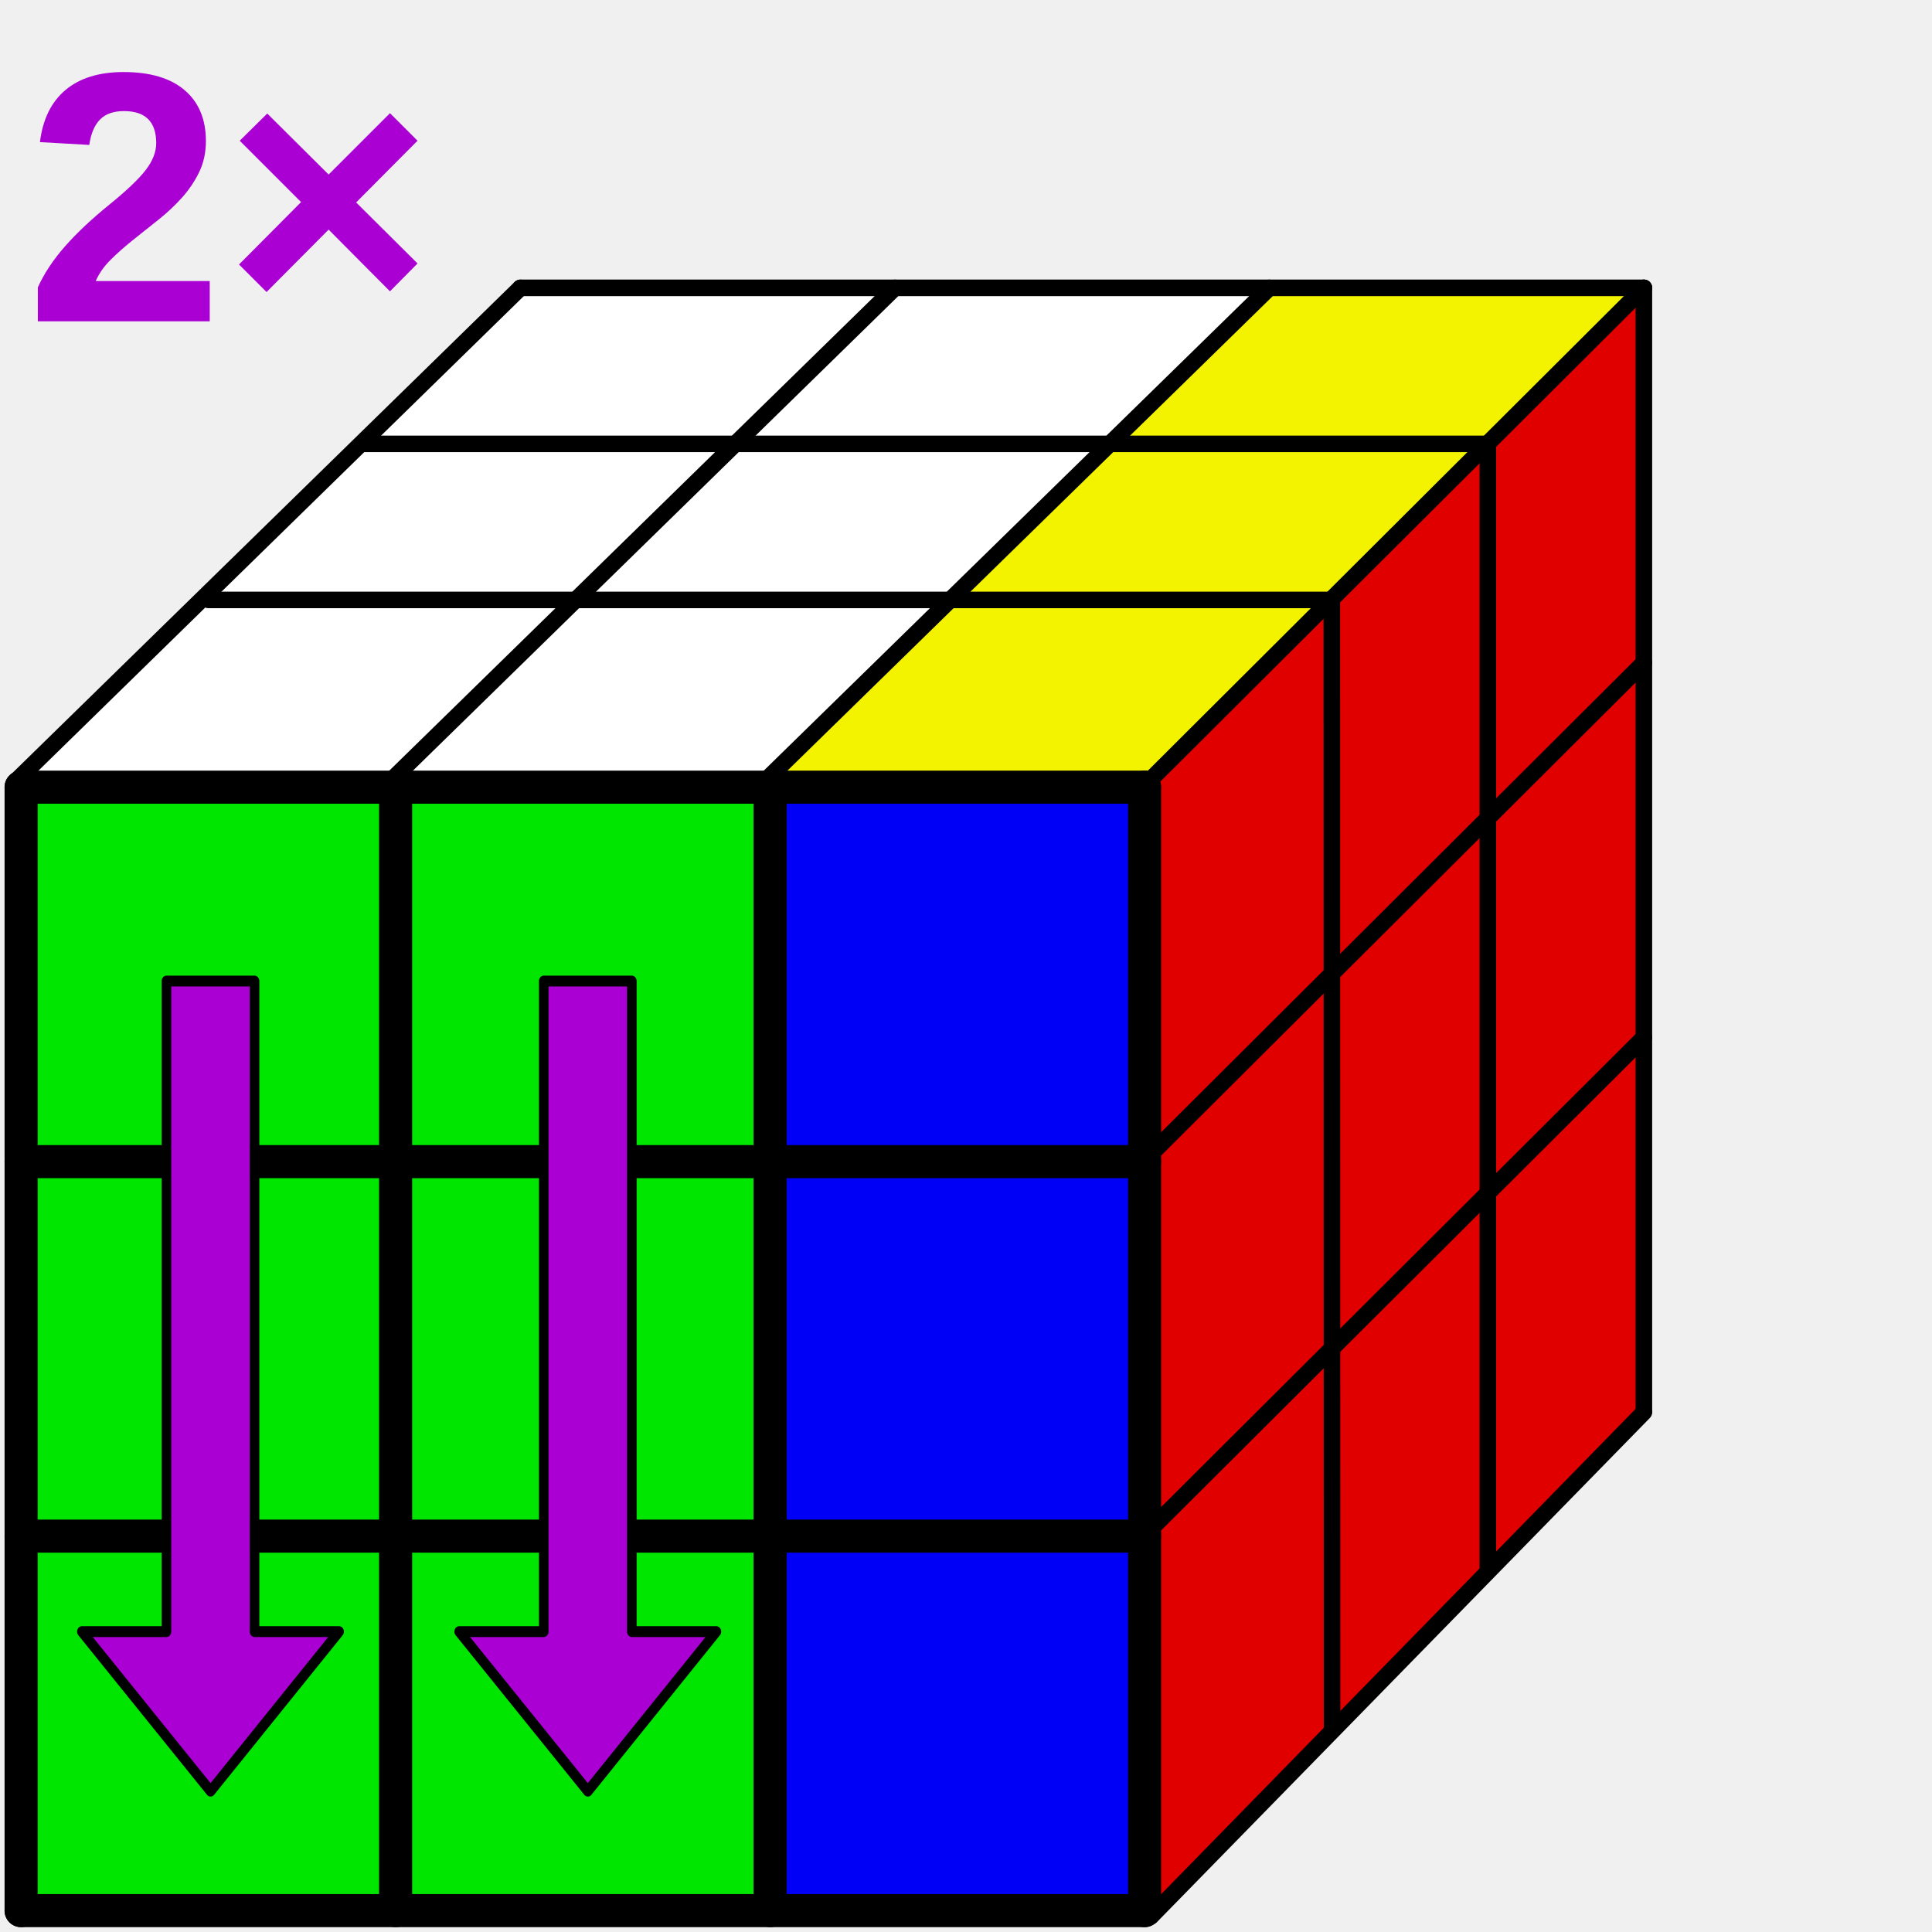
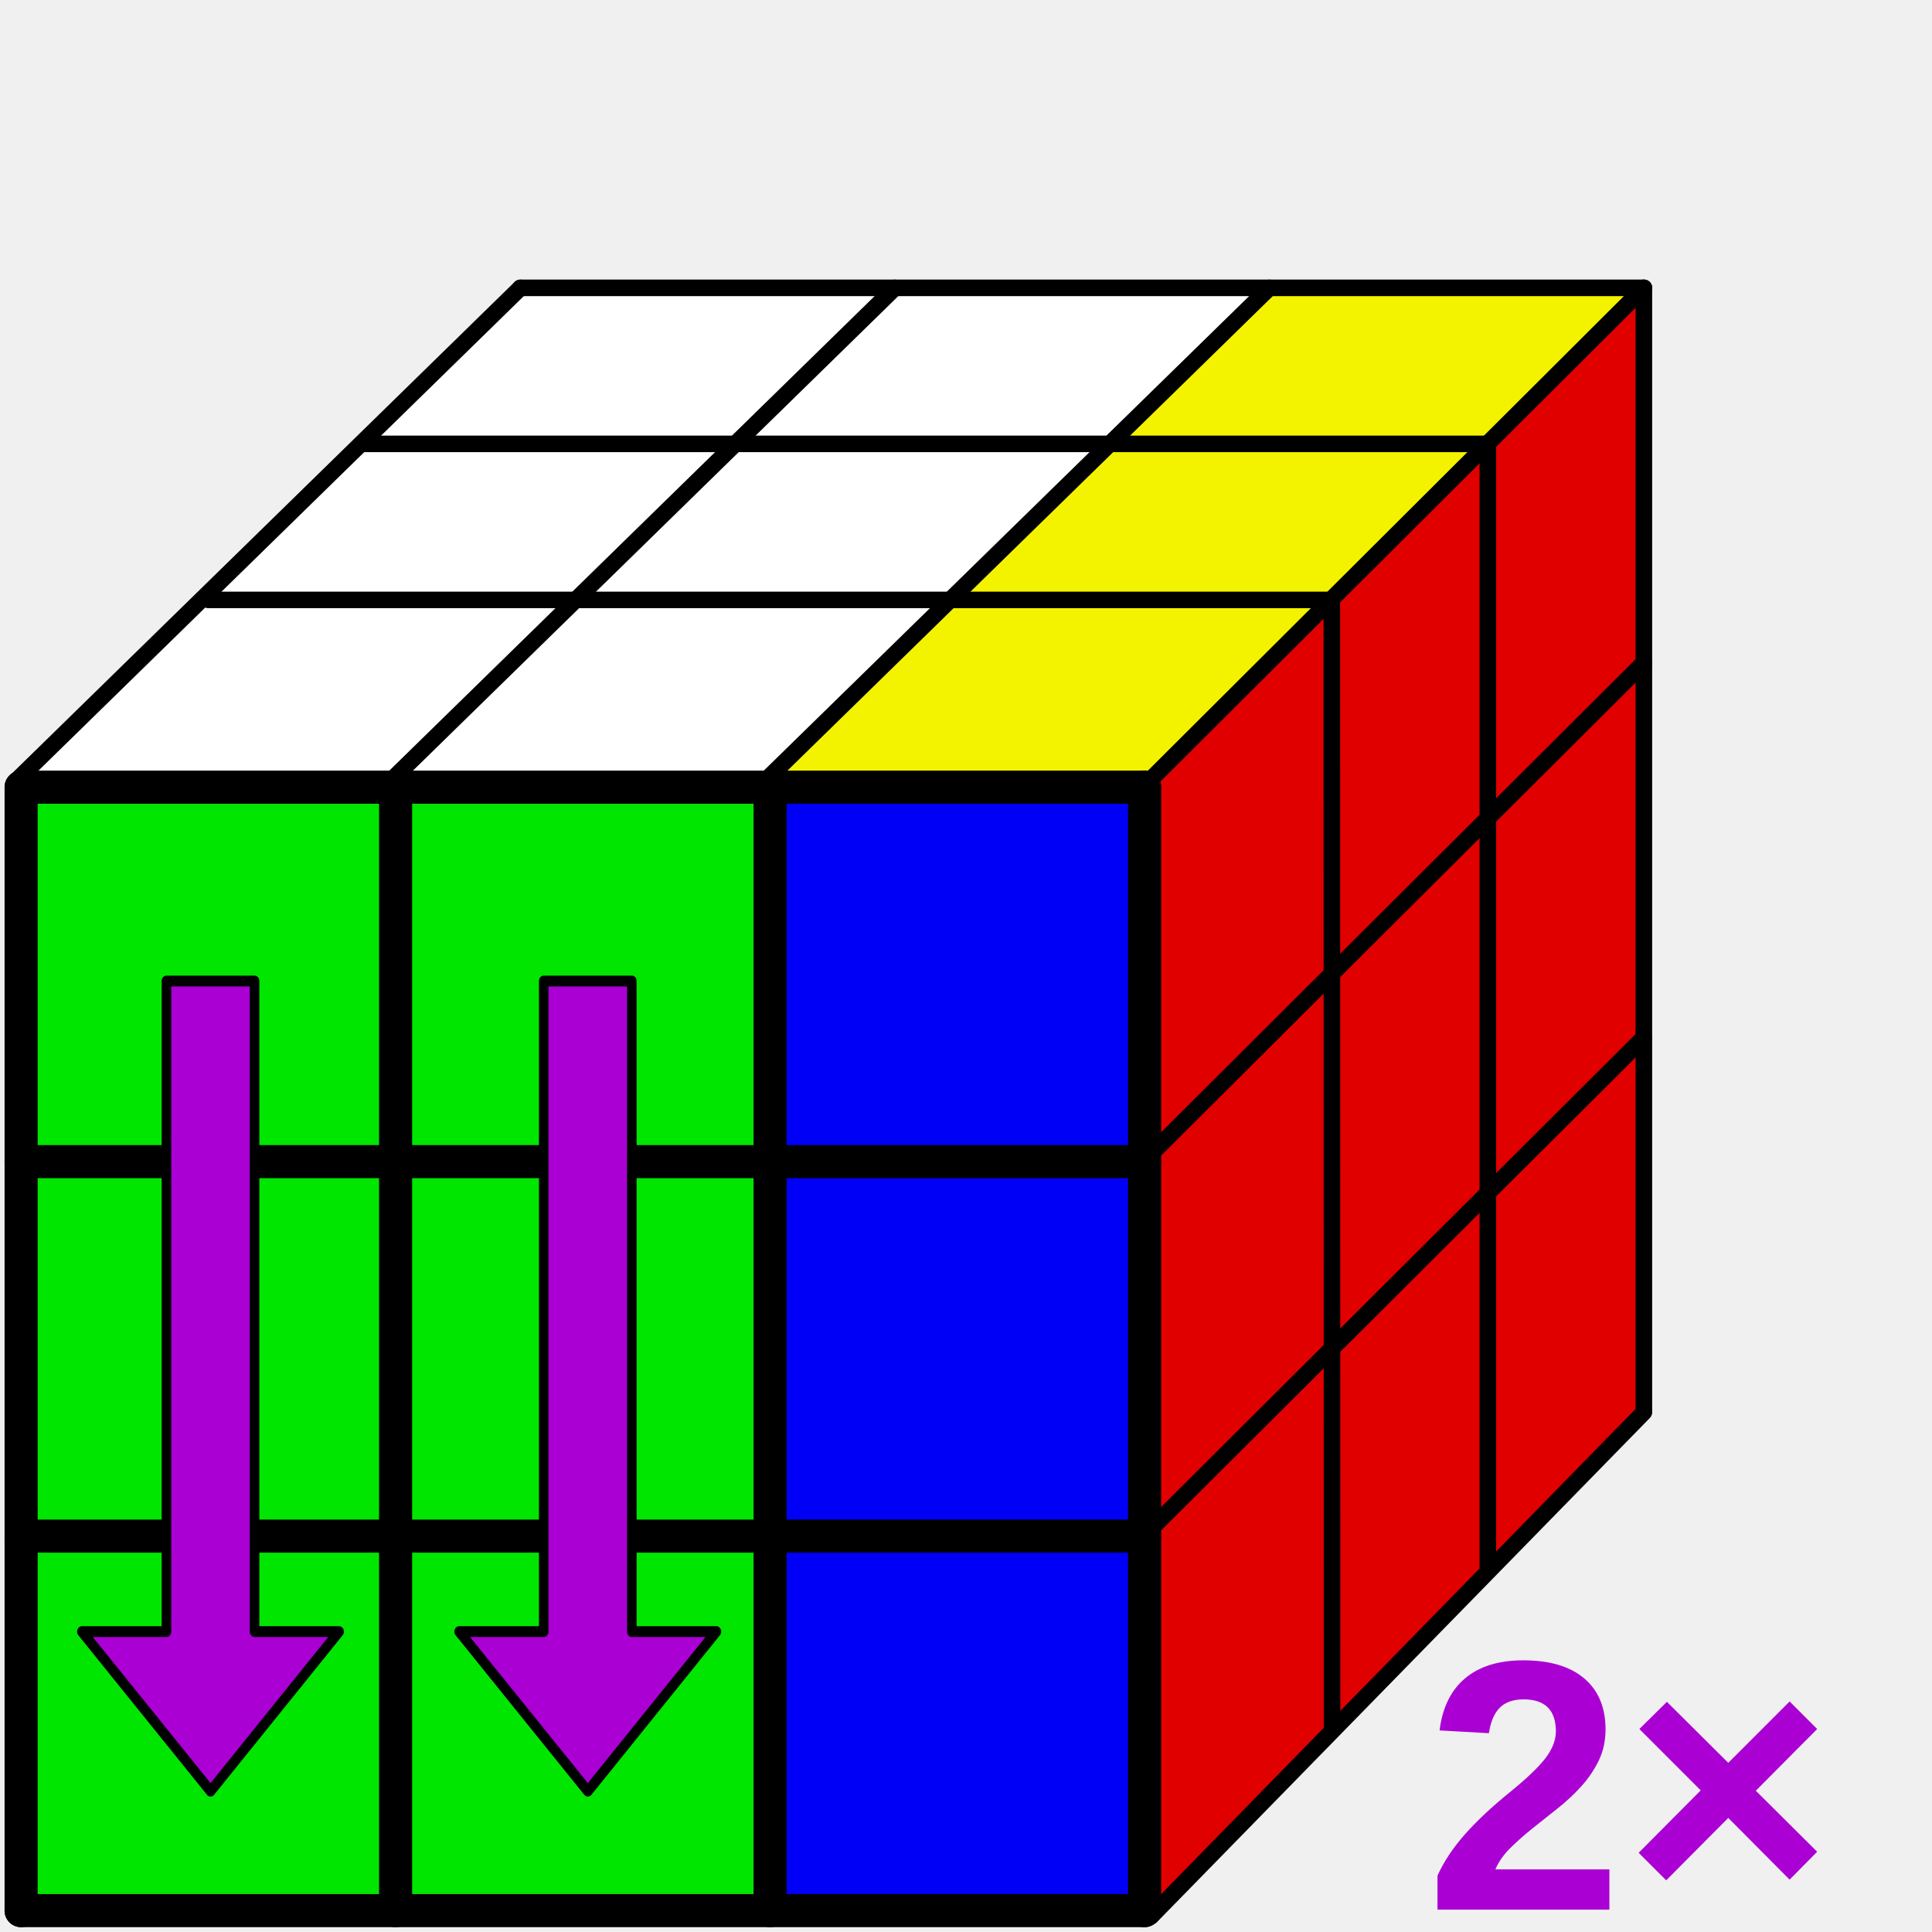
<svg xmlns="http://www.w3.org/2000/svg" xmlns:ns1="http://xml.openoffice.org/svg/export" version="1.2" width="42mm" height="42mm" viewBox="0 0 6190.866 6190.866" preserveAspectRatio="xMidYMid" xml:space="preserve" id="svg210" style="fill-rule:evenodd;stroke-width:28.222;stroke-linejoin:round">
  <defs class="ClipPathGroup" id="defs8">
    <marker style="overflow:visible" id="marker25861" refX="0" refY="0" orient="auto">
      <path transform="scale(0.4)" style="fill:#ff9e00;fill-opacity:1;fill-rule:evenodd;stroke:#ff9e00;stroke-width:1pt;stroke-opacity:1" d="M 5.77,0 -2.88,5 V -5 Z" id="path25859" />
    </marker>
    <marker orient="auto" refY="0" refX="0" id="marker9934" style="overflow:visible">
      <path id="path9932" d="M 5.77,0 -2.88,5 V -5 Z" style="fill:#ff9e00;fill-opacity:1;fill-rule:evenodd;stroke:#ff9e00;stroke-width:1pt;stroke-opacity:1" transform="scale(0.2)" />
    </marker>
    <marker orient="auto" refY="0" refX="0" id="marker9840" style="overflow:visible">
      <path id="path9838" style="fill:#ff9e00;fill-opacity:1;fill-rule:evenodd;stroke:#ff9e00;stroke-width:0.625;stroke-linejoin:round;stroke-opacity:1" d="M 8.719,4.034 -2.207,0.016 8.719,-4.002 c -1.745,2.372 -1.735,5.617 -6e-7,8.035 z" transform="matrix(-0.3,0,0,-0.3,0.69,0)" />
    </marker>
    <marker orient="auto" refY="0" refX="0" id="marker9752" style="overflow:visible">
      <path id="path9750" d="M 0,0 5,-5 -12.5,0 5,5 Z" style="fill:#ff9e00;fill-opacity:1;fill-rule:evenodd;stroke:#ff9e00;stroke-width:1pt;stroke-opacity:1" transform="matrix(-0.2,0,0,-0.2,-1.2,0)" />
    </marker>
    <marker orient="auto" refY="0" refX="0" id="marker9670" style="overflow:visible">
      <path id="path9668" style="fill:#ff9e00;fill-opacity:1;fill-rule:evenodd;stroke:#ff9e00;stroke-width:0.625;stroke-linejoin:round;stroke-opacity:1" d="M 8.719,4.034 -2.207,0.016 8.719,-4.002 c -1.745,2.372 -1.735,5.617 -6e-7,8.035 z" transform="matrix(-0.3,0,0,-0.3,0.69,0)" />
    </marker>
    <marker orient="auto" refY="0" refX="0" id="marker9594" style="overflow:visible">
      <path id="path9592" style="fill:#ff9e00;fill-opacity:1;fill-rule:evenodd;stroke:#ff9e00;stroke-width:0.625;stroke-linejoin:round;stroke-opacity:1" d="M 8.719,4.034 -2.207,0.016 8.719,-4.002 c -1.745,2.372 -1.735,5.617 -6e-7,8.035 z" transform="matrix(-0.3,0,0,-0.3,0.69,0)" />
    </marker>
    <marker orient="auto" refY="0" refX="0" id="TriangleOutS" style="overflow:visible">
      <path id="path1110" d="M 5.77,0 -2.88,5 V -5 Z" style="fill:#ff9e00;fill-opacity:1;fill-rule:evenodd;stroke:#ff9e00;stroke-width:1pt;stroke-opacity:1" transform="scale(0.2)" />
    </marker>
    <marker orient="auto" refY="0" refX="0" id="EmptyTriangleOutM" style="overflow:visible">
      <path id="path1125" d="M 5.77,0 -2.88,5 V -5 Z" style="fill:#ffffff;fill-rule:evenodd;stroke:#ff9e00;stroke-width:1pt;stroke-opacity:1" transform="matrix(0.4,0,0,0.4,-1.8,0)" />
    </marker>
    <marker orient="auto" refY="0" refX="0" id="Arrow2Send" style="overflow:visible">
      <path id="path995" style="fill:#ff9e00;fill-opacity:1;fill-rule:evenodd;stroke:#ff9e00;stroke-width:0.625;stroke-linejoin:round;stroke-opacity:1" d="M 8.719,4.034 -2.207,0.016 8.719,-4.002 c -1.745,2.372 -1.735,5.617 -6e-7,8.035 z" transform="matrix(-0.3,0,0,-0.3,0.69,0)" />
    </marker>
    <marker orient="auto" refY="0" refX="0" id="Arrow1Send" style="overflow:visible">
      <path id="path977" d="M 0,0 5,-5 -12.5,0 5,5 Z" style="fill:#ff9e00;fill-opacity:1;fill-rule:evenodd;stroke:#ff9e00;stroke-width:1pt;stroke-opacity:1" transform="matrix(-0.2,0,0,-0.2,-1.2,0)" />
    </marker>
    <marker orient="auto" refY="0" refX="0" id="Arrow1Mend" style="overflow:visible">
      <path id="path971" d="M 0,0 5,-5 -12.5,0 5,5 Z" style="fill:#ff9e00;fill-opacity:1;fill-rule:evenodd;stroke:#ff9e00;stroke-width:1pt;stroke-opacity:1" transform="matrix(-0.4,0,0,-0.4,-4,0)" />
    </marker>
    <marker orient="auto" refY="0" refX="0" id="Arrow2Mend" style="overflow:visible">
      <path id="path989" style="fill:#ff9e00;fill-opacity:1;fill-rule:evenodd;stroke:#ff9e00;stroke-width:0.625;stroke-linejoin:round;stroke-opacity:1" d="M 8.719,4.034 -2.207,0.016 8.719,-4.002 c -1.745,2.372 -1.735,5.617 -6e-7,8.035 z" transform="scale(-0.6)" />
    </marker>
    <marker orient="auto" refY="0" refX="0" id="TriangleOutL" style="overflow:visible">
      <path id="path1104" d="M 5.77,0 -2.88,5 V -5 Z" style="fill:#ff9e00;fill-opacity:1;fill-rule:evenodd;stroke:#ff9e00;stroke-width:1pt;stroke-opacity:1" transform="scale(0.8)" />
    </marker>
    <marker orient="auto" refY="0" refX="0" id="Arrow2Lend" style="overflow:visible">
      <path id="path983" style="fill:#000000;fill-opacity:1;fill-rule:evenodd;stroke:#000000;stroke-width:0.625;stroke-linejoin:round;stroke-opacity:1" d="M 8.719,4.034 -2.207,0.016 8.719,-4.002 c -1.745,2.372 -1.735,5.617 -6e-7,8.035 z" transform="matrix(-1.1,0,0,-1.1,-1.1,0)" />
    </marker>
    <marker orient="auto" refY="0" refX="0" id="Arrow1Lstart" style="overflow:visible">
      <path id="path962" d="M 0,0 5,-5 -12.5,0 5,5 Z" style="fill:#000000;fill-opacity:1;fill-rule:evenodd;stroke:#000000;stroke-width:1pt;stroke-opacity:1" transform="matrix(0.8,0,0,0.8,10,0)" />
    </marker>
    <clipPath id="presentation_clip_path" clipPathUnits="userSpaceOnUse">
      <rect x="0" y="0" width="6000" height="6000" id="rect2" />
    </clipPath>
    <clipPath id="presentation_clip_path_shrink" clipPathUnits="userSpaceOnUse">
      <rect x="6" y="6" width="5988" height="5988" id="rect5" />
    </clipPath>
    <marker orient="auto" refY="0" refX="0" id="TriangleOutM-3" style="overflow:visible">
      <path id="path1107-6" d="M 5.77,0 -2.88,5 V -5 Z" style="fill:#ff9e00;fill-opacity:1;fill-rule:evenodd;stroke:#ff9e00;stroke-width:1pt;stroke-opacity:1" transform="scale(0.4)" />
    </marker>
    <marker orient="auto" refY="0" refX="0" id="TriangleOutM-35" style="overflow:visible">
      <path id="path1107-62" d="M 5.77,0 -2.88,5 V -5 Z" style="fill:#ff9e00;fill-opacity:1;fill-rule:evenodd;stroke:#ff9e00;stroke-width:1pt;stroke-opacity:1" transform="scale(0.4)" />
    </marker>
    <filter style="color-interpolation-filters:sRGB" id="filter26163">
      <feConvolveMatrix in="SourceGraphic" kernelMatrix="0 1 0 1 -4 1 0 1 0" order="3 3" bias="0" divisor="1" targetX="1" targetY="1" preserveAlpha="true" result="convolve" id="feConvolveMatrix26161" />
    </filter>
    <clipPath clipPathUnits="userSpaceOnUse" id="presentation_clip_path-6">
      <rect id="rect2-7" height="5250" width="5250" y="0" x="0" />
    </clipPath>
    <clipPath clipPathUnits="userSpaceOnUse" id="presentation_clip_path_shrink-5">
      <rect id="rect5-3" height="5240" width="5240" y="5" x="5" />
    </clipPath>
    <g id="g10-6" ns1:id-list="id3 id4 id5 id6 id7 id8 id9 id10 id11 id12 id13 id14 id15 id16 id17 id18 id19 id20 id21 id22 id23 id24 id25 id26 id27 id28 id29 id30 id31 id32 id33 id34 id35 id36 id37 id38 id39 id40 id41 id42 id43 id44 id45 id46 id47 id48 id49 id50 id51 id52 id53 id54 id55 id56 id57 id58 id59 id60 id61 id62 id63 id64 id65 id66 id67 id68 id69 id70 id71 id72" ns1:slide="id1" />
    <g transform="matrix(4.8828125e-4,0,0,-4.8828125e-4,0,0)" id="bullet-char-template-57356-9">
      <path id="path14-1" d="M 580,1141 1163,571 580,0 -4,571 Z" />
    </g>
    <g transform="matrix(4.8828125e-4,0,0,-4.8828125e-4,0,0)" id="bullet-char-template-57354-2">
      <path id="path17-7" d="M 8,1128 H 1137 V 0 H 8 Z" />
    </g>
    <g transform="matrix(4.8828125e-4,0,0,-4.8828125e-4,0,0)" id="bullet-char-template-10146-0">
      <path id="path20-9" d="M 174,0 602,739 174,1481 1456,739 Z M 1358,739 309,1346 659,739 Z" />
    </g>
    <g transform="matrix(4.8828125e-4,0,0,-4.8828125e-4,0,0)" id="bullet-char-template-10132-3">
      <path id="path23-6" d="M 2015,739 1276,0 H 717 l 543,543 H 174 v 393 h 1086 l -543,545 h 557 z" />
    </g>
    <g transform="matrix(4.8828125e-4,0,0,-4.8828125e-4,0,0)" id="bullet-char-template-10007-0">
      <path id="path26-6" d="m 0,-2 c -7,16 -16,29 -25,39 l 381,530 c -94,256 -141,385 -141,387 0,25 13,38 40,38 9,0 21,-2 34,-5 21,4 42,12 65,25 l 27,-13 111,-251 280,301 64,-25 24,25 c 21,-10 41,-24 62,-43 C 886,937 835,863 770,784 769,783 710,716 594,584 L 774,223 c 0,-27 -21,-55 -63,-84 l 16,-20 C 717,90 699,76 672,76 641,76 570,178 457,381 L 164,-76 c -22,-34 -53,-51 -92,-51 -42,0 -63,17 -64,51 -7,9 -10,24 -10,44 0,9 1,19 2,30 z" />
    </g>
    <g transform="matrix(4.8828125e-4,0,0,-4.8828125e-4,0,0)" id="bullet-char-template-10004-2">
      <path id="path29-6" d="M 285,-33 C 182,-33 111,30 74,156 52,228 41,333 41,471 c 0,78 14,145 41,201 34,71 87,106 158,106 53,0 88,-31 106,-94 l 23,-176 c 8,-64 28,-97 59,-98 l 735,706 c 11,11 33,17 66,17 42,0 63,-15 63,-46 V 965 c 0,-36 -10,-64 -30,-84 L 442,47 C 390,-6 338,-33 285,-33 Z" />
    </g>
    <g transform="matrix(4.8828125e-4,0,0,-4.8828125e-4,0,0)" id="bullet-char-template-9679-1">
      <path id="path32-8" d="M 813,0 C 632,0 489,54 383,161 276,268 223,411 223,592 c 0,181 53,324 160,431 106,107 249,161 430,161 179,0 323,-54 432,-161 108,-107 162,-251 162,-431 0,-180 -54,-324 -162,-431 C 1136,54 992,0 813,0 Z" />
    </g>
    <g transform="matrix(4.8828125e-4,0,0,-4.8828125e-4,0,0)" id="bullet-char-template-8226-7">
      <path id="path35-9" d="m 346,457 c -73,0 -137,26 -191,78 -54,51 -81,114 -81,188 0,73 27,136 81,188 54,52 118,78 191,78 73,0 134,-26 185,-79 51,-51 77,-114 77,-187 0,-75 -25,-137 -76,-188 -50,-52 -112,-78 -186,-78 z" />
    </g>
    <g transform="matrix(4.8828125e-4,0,0,-4.8828125e-4,0,0)" id="bullet-char-template-8211-2">
      <path id="path38-0" d="M -4,459 H 1135 V 606 H -4 Z" />
    </g>
    <g transform="matrix(4.8828125e-4,0,0,-4.8828125e-4,0,0)" id="bullet-char-template-61548-2">
      <path id="path41-3" d="m 173,740 c 0,163 58,303 173,419 116,115 255,173 419,173 163,0 302,-58 418,-173 116,-116 174,-256 174,-419 0,-163 -58,-303 -174,-418 C 1067,206 928,148 765,148 601,148 462,206 346,322 231,437 173,577 173,740 Z" />
    </g>
  </defs>
  <defs class="TextShapeIndex" id="defs12">
    <g ns1:slide="id1" ns1:id-list="id3 id4 id5 id6 id7 id8 id9 id10 id11 id12 id13 id14 id15 id16 id17 id18 id19 id20 id21 id22 id23" id="g10" />
  </defs>
  <defs class="EmbeddedBulletChars" id="defs44">
    <g id="bullet-char-template-57356" transform="matrix(4.8828125e-4,0,0,-4.8828125e-4,0,0)">
      <path d="M 580,1141 1163,571 580,0 -4,571 Z" id="path14" />
    </g>
    <g id="bullet-char-template-57354" transform="matrix(4.8828125e-4,0,0,-4.8828125e-4,0,0)">
      <path d="M 8,1128 H 1137 V 0 H 8 Z" id="path17" />
    </g>
    <g id="bullet-char-template-10146" transform="matrix(4.8828125e-4,0,0,-4.8828125e-4,0,0)">
      <path d="M 174,0 602,739 174,1481 1456,739 Z M 1358,739 309,1346 659,739 Z" id="path20" />
    </g>
    <g id="bullet-char-template-10132" transform="matrix(4.8828125e-4,0,0,-4.8828125e-4,0,0)">
      <path d="M 2015,739 1276,0 H 717 l 543,543 H 174 v 393 h 1086 l -543,545 h 557 z" id="path23" />
    </g>
    <g id="bullet-char-template-10007" transform="matrix(4.8828125e-4,0,0,-4.8828125e-4,0,0)">
      <path d="m 0,-2 c -7,16 -16,29 -25,39 l 381,530 c -94,256 -141,385 -141,387 0,25 13,38 40,38 9,0 21,-2 34,-5 21,4 42,12 65,25 l 27,-13 111,-251 280,301 64,-25 24,25 c 21,-10 41,-24 62,-43 C 886,937 835,863 770,784 769,783 710,716 594,584 L 774,223 c 0,-27 -21,-55 -63,-84 l 16,-20 C 717,90 699,76 672,76 641,76 570,178 457,381 L 164,-76 c -22,-34 -53,-51 -92,-51 -42,0 -63,17 -64,51 -7,9 -10,24 -10,44 0,9 1,19 2,30 z" id="path26" />
    </g>
    <g id="bullet-char-template-10004" transform="matrix(4.8828125e-4,0,0,-4.8828125e-4,0,0)">
      <path d="M 285,-33 C 182,-33 111,30 74,156 52,228 41,333 41,471 c 0,78 14,145 41,201 34,71 87,106 158,106 53,0 88,-31 106,-94 l 23,-176 c 8,-64 28,-97 59,-98 l 735,706 c 11,11 33,17 66,17 42,0 63,-15 63,-46 V 965 c 0,-36 -10,-64 -30,-84 L 442,47 C 390,-6 338,-33 285,-33 Z" id="path29" />
    </g>
    <g id="bullet-char-template-9679" transform="matrix(4.8828125e-4,0,0,-4.8828125e-4,0,0)">
      <path d="M 813,0 C 632,0 489,54 383,161 276,268 223,411 223,592 c 0,181 53,324 160,431 106,107 249,161 430,161 179,0 323,-54 432,-161 108,-107 162,-251 162,-431 0,-180 -54,-324 -162,-431 C 1136,54 992,0 813,0 Z" id="path32" />
    </g>
    <g id="bullet-char-template-8226" transform="matrix(4.8828125e-4,0,0,-4.8828125e-4,0,0)">
      <path d="m 346,457 c -73,0 -137,26 -191,78 -54,51 -81,114 -81,188 0,73 27,136 81,188 54,52 118,78 191,78 73,0 134,-26 185,-79 51,-51 77,-114 77,-187 0,-75 -25,-137 -76,-188 -50,-52 -112,-78 -186,-78 z" id="path35" />
    </g>
    <g id="bullet-char-template-8211" transform="matrix(4.8828125e-4,0,0,-4.8828125e-4,0,0)">
      <path d="M -4,459 H 1135 V 606 H -4 Z" id="path38" />
    </g>
    <g id="bullet-char-template-61548" transform="matrix(4.8828125e-4,0,0,-4.8828125e-4,0,0)">
      <path d="m 173,740 c 0,163 58,303 173,419 116,115 255,173 419,173 163,0 302,-58 418,-173 116,-116 174,-256 174,-419 0,-163 -58,-303 -174,-418 C 1067,206 928,148 765,148 601,148 462,206 346,322 231,437 173,577 173,740 Z" id="path41" />
    </g>
  </defs>
  <defs class="TextEmbeddedBitmaps" id="defs46" />
  <path style="fill:#e00000;fill-opacity:1;stroke-width:439.822" d="m 5264.683,4530.533 -485.948,471.904 -2.247,-1191.59 493.813,-474.151 z" id="path1023-6" />
  <path style="fill:#e00000;fill-opacity:1;stroke-width:439.822" d="m 4758.808,5048.129 -474.712,474.151 -10.112,-1206.196 480.33,-475.275 z" id="path1023-7" />
  <path style="fill:#e00000;fill-opacity:1;stroke-width:439.822" d="m 4265.777,5552.902 -561.228,551.678 -5.618,-1212.938 554.487,-546.06 z" id="path1023-1" />
  <path style="fill:#e00000;fill-opacity:1;stroke-width:439.822" d="m 4257.559,4327.011 -560.105,557.296 -8.989,-1192.714 566.846,-552.802 z" id="path1023-9" />
  <path style="fill:#e00000;fill-opacity:1;stroke-width:439.822" d="M 4756.627,3827.812 4279.667,4305.333 V 3111.496 l 473.589,-461.792 z" id="path1023-5" />
  <path style="fill:#e00000;fill-opacity:1;stroke-width:439.822" d="m 5271.072,3326.211 -491.566,473.027 -7.865,-1189.343 498.308,-473.027 z" id="path1023-3" />
  <path style="fill:#e00000;fill-opacity:1;stroke-width:439.822" d="m 5272.127,2136.137 -490.443,458.421 -10.112,-1171.366 481.454,-470.78 z" id="path1023" />
  <path style="fill:#e00000;fill-opacity:1;stroke-width:439.822" d="m 4762.949,2631.42 -481.454,457.297 -3.371,-1178.107 478.083,-470.78 z" id="path1023-35" />
  <path style="fill:#e00000;fill-opacity:1;stroke-width:439.822" d="m 4267.15,3126.382 -574.711,548.307 -3.371,-1180.354 565.722,-550.554 z" id="path1023-62" />
  <path style="fill:#f3f300;fill-opacity:1;stroke-width:439.822" d="m 3696.995,2489.835 -1220.339,7.945 576.801,-572.034 1191.737,9.534 z" id="path1023-2-8" />
  <path style="fill:#ffffff;fill-opacity:1;stroke-width:439.822" d="m 2453.652,2500.356 -1159.199,-12.11 545.021,-552.966 1194.915,-6.356 z" id="path1023-2-8-5" />
  <path style="fill:#ffffff;fill-opacity:1;stroke-width:439.822" d="m 1262.673,2481.89 -1177.437,1.589 552.966,-559.322 1175.848,11.123 z" id="path1023-2-8-9" />
  <path style="fill:#ffffff;fill-opacity:1;stroke-width:439.822" d="m 3053.457,1922.568 -1201.271,-1.589 506.886,-498.941 1174.258,14.301 z" id="path1023-2-8-7" />
  <path style="fill:#ffffff;fill-opacity:1;stroke-width:439.822" d="m 1852.186,1920.979 -1196.505,-15.89 490.996,-481.462 1191.737,7.945 z" id="path1023-2-8-22" />
  <path style="fill:#f3f300;fill-opacity:1;stroke-width:439.822" d="m 4267.652,1922.357 -1198.305,-6.144 463.983,-479.873 1234.322,-13.983 z" id="path1023-2-8-2" />
  <path style="fill:#f3f300;fill-opacity:1;stroke-width:439.822" d="m 4767.652,1422.357 -1210.487,-0.318 494.174,-503.708 1194.915,4.767 z" id="path1023-2-8-0" />
  <path style="fill:#ffffff;fill-opacity:1;stroke-width:439.822" d="m 3557.165,1422.039 -1172.67,-6.356 465.572,-495.763 1201.271,-1.589 z" id="path1023-2-8-23" />
  <path style="fill:#ffffff;fill-opacity:1;stroke-width:439.822" d="m 2359.071,1422.039 -1191.42,0.318 500,-500 1182.415,-2.437 z" id="path1023-2-8-8" />
  <path style="fill:#0000f7;fill-opacity:1;stroke-width:439.822" d="m 3649.326,6114.306 -1172.67,-7.945 -3.178,-1171.081 1180.174,-1.924 z" id="path1023-2" />
  <path style="fill:#00e600;fill-opacity:1;stroke-width:439.822" d="m 2449.644,6100.005 -1164.725,-4.767 1.589,-1164.725 1166.314,-1.589 z" id="path1023-2-6" />
  <path style="fill:#00e600;fill-opacity:1;stroke-width:439.822" d="m 2452.821,4903.501 -1167.903,-3.178 -1.589,-1155.191 1164.725,-11.123 z" id="path1023-2-3" />
  <path style="fill:#0000f7;fill-opacity:1;stroke-width:439.822" d="m 3642.97,4897.145 -1156.78,-1.589 V 3735.598 l 1167.462,-3.241 z" id="path1023-2-7" />
  <path style="fill:#0000f7;fill-opacity:1;stroke-width:439.822" d="m 3647.737,3697.462 -1164.725,1.589 V 2532.738 l 1170.64,-1.381 z" id="path1023-2-0" />
  <path style="fill:#00e600;fill-opacity:1;stroke-width:439.822" d="m 2462.355,3713.352 -1183.793,-1.589 1.589,-1172.67 1187.5,-16.737 z" id="path1023-2-9" />
  <path style="fill:#00e600;fill-opacity:1;stroke-width:439.822" d="M 1260.27,3708.647 82.195,3695.164 87.876,2544.828 1267.652,2522.356 Z" id="path1023-2-61" />
  <path style="fill:#00e600;fill-opacity:1;stroke-width:439.822" d="M 1257.906,4897.145 75.597,4895.344 82.058,3737.187 1246.783,3740.365 Z" id="path1023-2-2" />
  <path style="fill:#00e600;fill-opacity:1;stroke-width:439.822" d="M 1248.372,6092.06 H 80.469 l 4.767,-1153.602 1167.903,-4.767 z" id="path1023-2-06" />
  <g id="g51" transform="translate(0,-2023.654)">
    <g id="id2" class="Master_Slide">
      <g id="bg-id2" class="Background" />
      <g id="bo-id2" class="BackgroundObjects" />
    </g>
  </g>
  <g class="SlideGroup" id="g208" transform="translate(-32.34827,222.3566)">
    <g id="g206">
      <g id="container-id1">
        <g id="id1" class="Slide" clip-path="url(#presentation_clip_path)">
          <g class="Page" id="g202">
            <g class="Group" id="g200">
              <g class="com.sun.star.drawing.LineShape" id="g58">
                <g id="id3">
                  <rect class="BoundingBox" x="47" y="2247" width="107" height="3707" id="rect53" style="fill:none;stroke:none" />
                  <path d="M 100,5900 V 2300" id="path55" style="fill:none;stroke:#000000;stroke-width:106;stroke-linecap:round;stroke-linejoin:miter" />
                </g>
              </g>
              <g class="com.sun.star.drawing.LineShape" id="g65">
                <g id="id4">
                  <rect class="BoundingBox" x="47" y="5847" width="3707" height="107" id="rect60" style="fill:none;stroke:none" />
                  <path d="M 100,5900 H 3700" id="path62" style="fill:none;stroke:#000000;stroke-width:106;stroke-linecap:round;stroke-linejoin:miter" />
                </g>
              </g>
              <g class="com.sun.star.drawing.LineShape" id="g72">
                <g id="id5">
                  <rect class="BoundingBox" x="3647" y="2247" width="107" height="3707" id="rect67" style="fill:none;stroke:none" />
                  <path d="M 3700,5900 V 2300" id="path69" style="fill:none;stroke:#000000;stroke-width:106;stroke-linecap:round;stroke-linejoin:miter" />
                </g>
              </g>
              <g class="com.sun.star.drawing.LineShape" id="g79">
                <g id="id6">
                  <rect class="BoundingBox" x="47" y="2247" width="3707" height="107" id="rect74" style="fill:none;stroke:none" />
                  <path d="M 100,2300 H 3700" id="path76" style="fill:none;stroke:#000000;stroke-width:106;stroke-linecap:round;stroke-linejoin:miter" />
                </g>
              </g>
              <g class="com.sun.star.drawing.LineShape" id="g86">
                <g id="id7">
                  <rect class="BoundingBox" x="1247" y="2247" width="107" height="3707" id="rect81" style="fill:none;stroke:none" />
                  <path d="M 1300,5900 V 2300" id="path83" style="fill:none;stroke:#000000;stroke-width:106;stroke-linecap:round;stroke-linejoin:miter" />
                </g>
              </g>
              <g class="com.sun.star.drawing.LineShape" id="g93">
                <g id="id8">
                  <rect class="BoundingBox" x="2447" y="2247" width="107" height="3707" id="rect88" style="fill:none;stroke:none" />
                  <path d="M 2500,5900 V 2300" id="path90" style="fill:none;stroke:#000000;stroke-width:106;stroke-linecap:round;stroke-linejoin:miter" />
                </g>
              </g>
              <g class="com.sun.star.drawing.LineShape" id="g100">
                <g id="id9">
                  <rect class="BoundingBox" x="47" y="3447" width="3707" height="107" id="rect95" style="fill:none;stroke:none" />
                  <path d="M 100,3500 H 3700" id="path97" style="fill:none;stroke:#000000;stroke-width:106;stroke-linecap:round;stroke-linejoin:miter" />
                </g>
              </g>
              <g class="com.sun.star.drawing.LineShape" id="g107">
                <g id="id10">
                  <rect class="BoundingBox" x="47" y="4647" width="3707" height="107" id="rect102" style="fill:none;stroke:none" />
                  <path d="M 100,4700 H 3700" id="path104" style="fill:none;stroke:#000000;stroke-width:106;stroke-linecap:round;stroke-linejoin:miter" />
                </g>
              </g>
              <g class="com.sun.star.drawing.LineShape" id="g114">
                <g id="id11">
                  <rect class="BoundingBox" x="673" y="1673" width="3655" height="55" id="rect109" style="fill:none;stroke:none" />
                  <path d="M 700,1700 H 4300" id="path111" style="fill:none;stroke:#000000;stroke-width:53;stroke-linecap:round;stroke-linejoin:miter" />
                </g>
              </g>
              <g class="com.sun.star.drawing.LineShape" id="g121">
                <g id="id12">
                  <rect class="BoundingBox" x="1173" y="1173" width="3655" height="55" id="rect116" style="fill:none;stroke:none" />
                  <path d="M 1200,1200 H 4800" id="path118" style="fill:none;stroke:#000000;stroke-width:53;stroke-linecap:round;stroke-linejoin:miter" />
                </g>
              </g>
              <g class="com.sun.star.drawing.LineShape" id="g128">
                <g id="id13">
                  <rect class="BoundingBox" x="1673" y="673" width="3655" height="55" id="rect123" style="fill:none;stroke:none" />
                  <path d="M 1700,700 H 5300" id="path125" style="fill:none;stroke:#000000;stroke-width:53;stroke-linecap:round;stroke-linejoin:miter" />
                </g>
              </g>
              <g class="com.sun.star.drawing.LineShape" id="g135">
                <g id="id14">
                  <rect class="BoundingBox" x="4273" y="1673" width="55" height="3655" id="rect130" style="fill:none;stroke:none" />
                  <path d="M 4300.794,5320.657 4300,1700" id="path132" style="fill:none;stroke:#000000;stroke-width:53;stroke-linecap:round;stroke-linejoin:miter" />
                </g>
              </g>
              <g class="com.sun.star.drawing.LineShape" id="g142">
                <g id="id15">
                  <rect class="BoundingBox" x="4773" y="1173" width="55" height="3655" id="rect137" style="fill:none;stroke:none" />
                  <path d="M 4800,4800 V 1200" id="path139" style="fill:none;stroke:#000000;stroke-width:53;stroke-linecap:round;stroke-linejoin:miter" />
                </g>
              </g>
              <g class="com.sun.star.drawing.LineShape" id="g149">
                <g id="id16">
                  <rect class="BoundingBox" x="5273" y="673" width="55" height="3655" id="rect144" style="fill:none;stroke:none" />
                  <path d="M 5300,4300 V 700" id="path146" style="fill:none;stroke:#000000;stroke-width:53;stroke-linecap:round;stroke-linejoin:miter" />
                </g>
              </g>
              <g class="com.sun.star.drawing.LineShape" id="g156">
                <g id="id17">
                  <rect class="BoundingBox" x="59" y="673" width="1669" height="1633" id="rect151" style="fill:none;stroke:none" />
                  <path d="M 86,2278 1700,700" id="path153" style="fill:none;stroke:#000000;stroke-width:53;stroke-linecap:round;stroke-linejoin:miter" />
                </g>
              </g>
              <g class="com.sun.star.drawing.LineShape" id="g163">
                <g id="id18">
                  <rect class="BoundingBox" x="1259" y="673" width="1669" height="1633" id="rect158" style="fill:none;stroke:none" />
                  <path d="M 1286,2278 2900,700" id="path160" style="fill:none;stroke:#000000;stroke-width:53;stroke-linecap:round;stroke-linejoin:miter" />
                </g>
              </g>
              <g class="com.sun.star.drawing.LineShape" id="g170">
                <g id="id19">
                  <rect class="BoundingBox" x="2459" y="673" width="1669" height="1633" id="rect165" style="fill:none;stroke:none" />
                  <path d="M 2486,2278 4100,700" id="path167" style="fill:none;stroke:#000000;stroke-width:53;stroke-linecap:round;stroke-linejoin:miter" />
                </g>
              </g>
              <g class="com.sun.star.drawing.LineShape" id="g177">
                <g id="id20">
                  <rect class="BoundingBox" x="3659" y="673" width="1669" height="1664" id="rect172" style="fill:none;stroke:none" />
                  <path d="M 3686,2309 5300,700" id="path174" style="fill:none;stroke:#000000;stroke-width:53;stroke-linecap:round;stroke-linejoin:miter" />
                </g>
              </g>
              <g class="com.sun.star.drawing.LineShape" id="g184">
                <g id="id21">
                  <rect class="BoundingBox" x="3659" y="1874" width="1669" height="1664" id="rect179" style="fill:none;stroke:none" />
                  <path d="M 3686,3510 5300,1901" id="path181" style="fill:none;stroke:#000000;stroke-width:53;stroke-linecap:round;stroke-linejoin:miter" />
                </g>
              </g>
              <g class="com.sun.star.drawing.LineShape" id="g191">
                <g id="id22">
                  <rect class="BoundingBox" x="3659" y="3075" width="1669" height="1664" id="rect186" style="fill:none;stroke:none" />
                  <path d="M 3686,4711 5300,3102" id="path188" style="fill:none;stroke:#000000;stroke-width:53;stroke-linecap:round;stroke-linejoin:miter" />
                </g>
              </g>
              <g class="com.sun.star.drawing.LineShape" id="g198">
                <g id="id23">
                  <rect class="BoundingBox" x="3694" y="4276" width="1634" height="1670" id="rect193" style="fill:none;stroke:none" />
                  <path d="M 3721,5918 5300,4303" id="path195" style="fill:none;stroke:#000000;stroke-width:53;stroke-linecap:round;stroke-linejoin:miter" />
                </g>
              </g>
            </g>
          </g>
        </g>
      </g>
    </g>
  </g>
  <g id="g1293" class="com.sun.star.drawing.CustomShape" transform="matrix(0,0.4897066,-0.4335147,0,2729.052,646.1074)">
    <g id="g1291">
      <rect id="rect1285" height="1974" width="5374" y="964" x="5064" class="BoundingBox" style="fill:none;stroke:none" />
      <path id="path1287" d="m 5100,1625 h 4257 v -625 l 1044,950 -1044,951 V 2276 H 5100 Z m 0,-625 z m 5301,1901 z" style="fill:#aa00d4;fill-opacity:1;stroke:none" />
      <path id="path1289" d="m 5100,1625 h 4257 v -625 l 1044,950 -1044,951 V 2276 H 5100 Z" style="fill:none;stroke:#000000;stroke-width:71;stroke-linejoin:round" />
    </g>
  </g>
  <g transform="matrix(0,0.4897066,-0.4335147,0,1520.068,646.1074)" class="com.sun.star.drawing.CustomShape" id="g1141">
    <g id="g1139">
      <rect style="fill:none;stroke:none" class="BoundingBox" x="5064" y="964" width="5374" height="1974" id="rect1133" />
      <path style="fill:#aa00d4;fill-opacity:1;stroke:none" d="m 5100,1625 h 4257 v -625 l 1044,950 -1044,951 V 2276 H 5100 Z m 0,-625 z m 5301,1901 z" id="path1135" />
      <path style="fill:none;stroke:#000000;stroke-width:71;stroke-linejoin:round" d="m 5100,1625 h 4257 v -625 l 1044,950 -1044,951 V 2276 H 5100 Z" id="path1137" />
    </g>
  </g>
-   <text xml:space="preserve" style="font-style:normal;font-variant:normal;font-weight:normal;font-stretch:normal;font-size:1560px;line-height:1.25;font-family:FontAwesome;-inkscape-font-specification:FontAwesome;letter-spacing:0px;word-spacing:0px;fill:#aa00d4;fill-opacity:1;fill-rule:evenodd;stroke:none;stroke-width:1100.658;stroke-linejoin:round" x="81.63" y="1029.645" id="text1163">
-     <tspan id="tspan1161" x="81.63" y="1029.645" style="font-style:normal;font-variant:normal;font-weight:bold;font-stretch:normal;font-size:1144px;font-family:'Liberation Sans';-inkscape-font-specification:'Liberation Sans Bold';fill:#aa00d4;fill-opacity:1;stroke-width:1100.658">2×</tspan>
+   <text xml:space="preserve" style="font-style:normal;font-variant:normal;font-weight:normal;font-stretch:normal;font-size:1560px;line-height:1.25;font-family:FontAwesome;-inkscape-font-specification:FontAwesome;letter-spacing:0px;word-spacing:0px;fill:#aa00d4;fill-opacity:1;fill-rule:evenodd;stroke:none;stroke-width:1100.658;stroke-linejoin:round" x="4566.63" y="6119.145" id="text1163">
+     <tspan id="tspan1161" x="4566.63" y="6119.145" style="font-style:normal;font-variant:normal;font-weight:bold;font-stretch:normal;font-size:1144px;font-family:'Liberation Sans';-inkscape-font-specification:'Liberation Sans Bold';fill:#aa00d4;fill-opacity:1;stroke-width:1100.658">2×</tspan>
  </text>
</svg>
